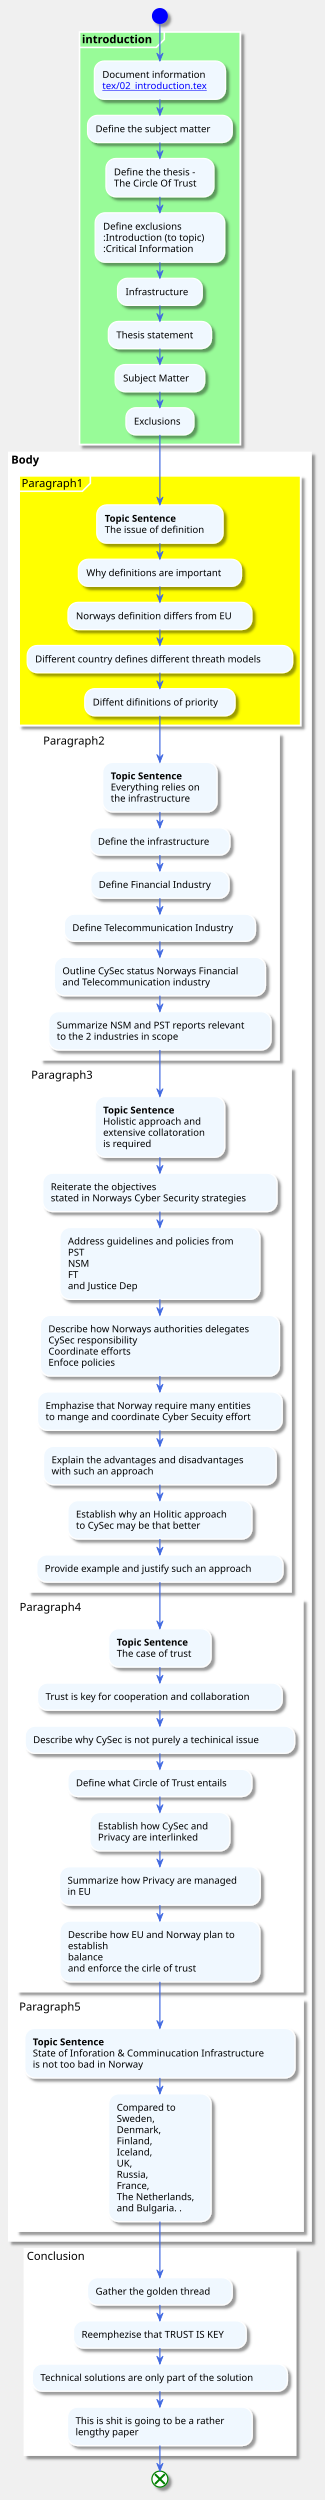
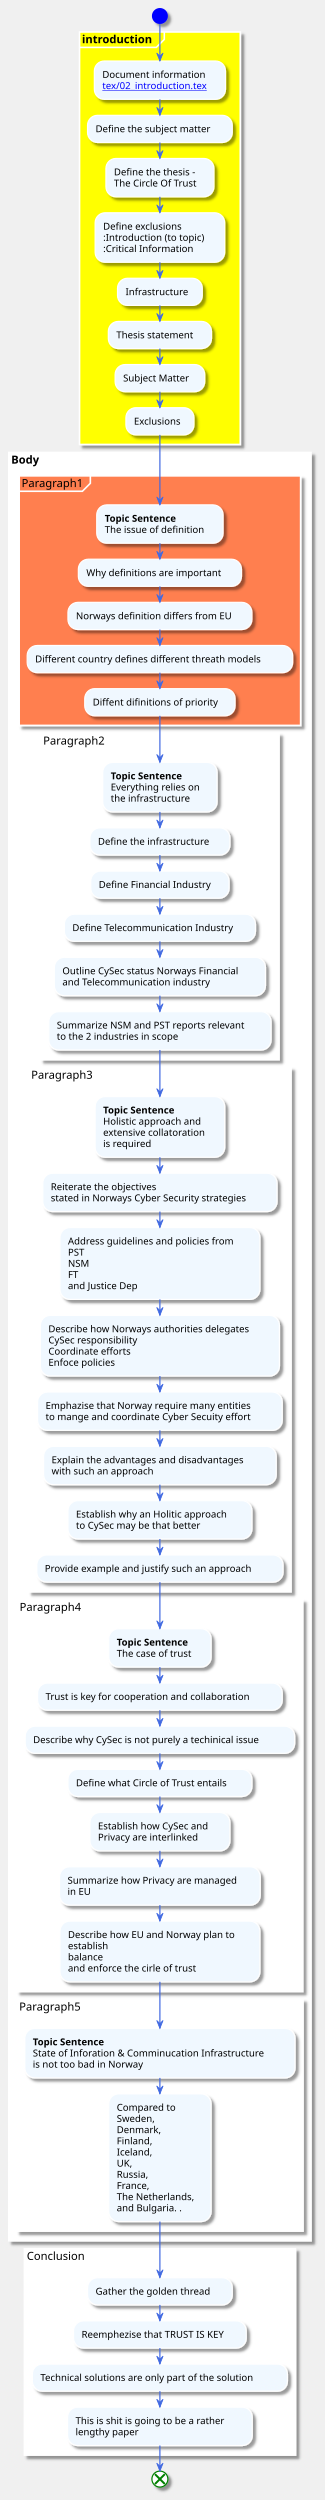
<svg xmlns="http://www.w3.org/2000/svg" xmlns:xlink="http://www.w3.org/1999/xlink" contentScriptType="application/ecmascript" contentStyleType="text/css" height="3127px" preserveAspectRatio="none" style="width:406px;height:3127px;" version="1.1" viewBox="0 0 406 3127" width="406px" zoomAndPan="magnify">
  <defs>
-     <filter height="300%" id="fy7vkvf54ng5i" width="300%" x="-1" y="-1">
+     <filter height="300%" id="fvks4c1bzn93a" width="300%" x="-1" y="-1">
      <feGaussianBlur result="blurOut" stdDeviation="2.0" />
      <feColorMatrix in="blurOut" result="blurOut2" type="matrix" values="0 0 0 0 0 0 0 0 0 0 0 0 0 0 0 0 0 0 .4 0" />
      <feOffset dx="4.0" dy="4.0" in="blurOut2" result="blurOut3" />
      <feBlend in="SourceGraphic" in2="blurOut3" mode="normal" />
    </filter>
  </defs>
  <g>
-     <ellipse cx="200" cy="20" fill="#0000FF" filter="url(#fy7vkvf54ng5i)" rx="10" ry="10" style="stroke:none;stroke-width:1.0;" />
-     <rect fill="#98FB98" filter="url(#fy7vkvf54ng5i)" height="515.922" style="stroke:#FFFFFF;stroke-width:2.0;" width="201" x="99.5" y="40" />
+     <ellipse cx="200" cy="20" fill="#0000FF" filter="url(#fvks4c1bzn93a)" rx="10" ry="10" style="stroke:none;stroke-width:1.0;" />
+     <rect fill="#FFFF00" filter="url(#fvks4c1bzn93a)" height="515.922" style="stroke:#FFFFFF;stroke-width:2.0;" width="201" x="99.5" y="40" />
    <path d="M205.5,40 L205.5,49.297 L195.5,59.297 L99.5,59.297 " fill="none" style="stroke:#FFFFFF;stroke-width:2.0;" />
    <text fill="#000000" font-family="sans-serif" font-size="14" font-weight="bold" lengthAdjust="spacing" textLength="96" x="102.5" y="53.995">introduction</text>
-     <rect fill="#F0F8FF" filter="url(#fy7vkvf54ng5i)" height="47.938" rx="12.5" ry="12.5" style="stroke:#FFFFFF;stroke-width:1.5;" width="164" x="118" y="76.297" />
+     <rect fill="#F0F8FF" filter="url(#fvks4c1bzn93a)" height="47.938" rx="12.5" ry="12.5" style="stroke:#FFFFFF;stroke-width:1.5;" width="164" x="118" y="76.297" />
    <text fill="#000000" font-family="sans-serif" font-size="12" lengthAdjust="spacing" textLength="139" x="128" y="97.436">Document information</text>
    <a href="tex/02_introduction.tex" target="_top" title="tex/02_introduction.tex" xlink:actuate="onRequest" xlink:href="tex/02_introduction.tex" xlink:show="new" xlink:title="tex/02_introduction.tex" xlink:type="simple">
      <text fill="#0000FF" font-family="sans-serif" font-size="12" lengthAdjust="spacing" text-decoration="underline" textLength="144" x="128" y="111.404">tex/02_introduction.tex</text>
    </a>
-     <rect fill="#F0F8FF" filter="url(#fy7vkvf54ng5i)" height="33.969" rx="12.5" ry="12.5" style="stroke:#FFFFFF;stroke-width:1.5;" width="181" x="109.5" y="144.234" />
+     <rect fill="#F0F8FF" filter="url(#fvks4c1bzn93a)" height="33.969" rx="12.5" ry="12.5" style="stroke:#FFFFFF;stroke-width:1.5;" width="181" x="109.5" y="144.234" />
    <text fill="#000000" font-family="sans-serif" font-size="12" lengthAdjust="spacing" textLength="161" x="119.5" y="165.373">Define the subject matter</text>
-     <rect fill="#F0F8FF" filter="url(#fy7vkvf54ng5i)" height="47.938" rx="12.5" ry="12.5" style="stroke:#FFFFFF;stroke-width:1.5;" width="135" x="132.5" y="198.203" />
+     <rect fill="#F0F8FF" filter="url(#fvks4c1bzn93a)" height="47.938" rx="12.5" ry="12.5" style="stroke:#FFFFFF;stroke-width:1.5;" width="135" x="132.5" y="198.203" />
    <text fill="#000000" font-family="sans-serif" font-size="12" lengthAdjust="spacing" textLength="115" x="142.5" y="219.342">Define the thesis -</text>
    <text fill="#000000" font-family="sans-serif" font-size="12" lengthAdjust="spacing" textLength="114" x="142.5" y="233.31">The Circle Of Trust</text>
-     <rect fill="#F0F8FF" filter="url(#fy7vkvf54ng5i)" height="61.906" rx="12.5" ry="12.5" style="stroke:#FFFFFF;stroke-width:1.5;" width="162" x="119" y="266.141" />
+     <rect fill="#F0F8FF" filter="url(#fvks4c1bzn93a)" height="61.906" rx="12.5" ry="12.5" style="stroke:#FFFFFF;stroke-width:1.5;" width="162" x="119" y="266.141" />
    <text fill="#000000" font-family="sans-serif" font-size="12" lengthAdjust="spacing" textLength="109" x="129" y="287.279">Define exclusions</text>
    <text fill="#000000" font-family="sans-serif" font-size="12" lengthAdjust="spacing" textLength="142" x="129" y="301.248">:Introduction (to topic)</text>
    <text fill="#000000" font-family="sans-serif" font-size="12" lengthAdjust="spacing" textLength="121" x="129" y="315.217">:Critical Information</text>
-     <rect fill="#F0F8FF" filter="url(#fy7vkvf54ng5i)" height="33.969" rx="12.5" ry="12.5" style="stroke:#FFFFFF;stroke-width:1.5;" width="106" x="147" y="348.047" />
+     <rect fill="#F0F8FF" filter="url(#fvks4c1bzn93a)" height="33.969" rx="12.5" ry="12.5" style="stroke:#FFFFFF;stroke-width:1.5;" width="106" x="147" y="348.047" />
    <text fill="#000000" font-family="sans-serif" font-size="12" lengthAdjust="spacing" textLength="86" x="157" y="369.185">Infrastructure</text>
-     <rect fill="#F0F8FF" filter="url(#fy7vkvf54ng5i)" height="33.969" rx="12.5" ry="12.5" style="stroke:#FFFFFF;stroke-width:1.5;" width="129" x="135.5" y="402.016" />
+     <rect fill="#F0F8FF" filter="url(#fvks4c1bzn93a)" height="33.969" rx="12.5" ry="12.5" style="stroke:#FFFFFF;stroke-width:1.5;" width="129" x="135.5" y="402.016" />
    <text fill="#000000" font-family="sans-serif" font-size="12" lengthAdjust="spacing" textLength="109" x="145.5" y="423.154">Thesis statement</text>
-     <rect fill="#F0F8FF" filter="url(#fy7vkvf54ng5i)" height="33.969" rx="12.5" ry="12.5" style="stroke:#FFFFFF;stroke-width:1.5;" width="112" x="144" y="455.984" />
+     <rect fill="#F0F8FF" filter="url(#fvks4c1bzn93a)" height="33.969" rx="12.5" ry="12.5" style="stroke:#FFFFFF;stroke-width:1.5;" width="112" x="144" y="455.984" />
    <text fill="#000000" font-family="sans-serif" font-size="12" lengthAdjust="spacing" textLength="92" x="154" y="477.123">Subject Matter</text>
-     <rect fill="#F0F8FF" filter="url(#fy7vkvf54ng5i)" height="33.969" rx="12.5" ry="12.5" style="stroke:#FFFFFF;stroke-width:1.5;" width="85" x="157.5" y="509.953" />
+     <rect fill="#F0F8FF" filter="url(#fvks4c1bzn93a)" height="33.969" rx="12.5" ry="12.5" style="stroke:#FFFFFF;stroke-width:1.5;" width="85" x="157.5" y="509.953" />
    <text fill="#000000" font-family="sans-serif" font-size="12" lengthAdjust="spacing" textLength="65" x="167.5" y="531.092">Exclusions</text>
-     <rect fill="#FFFFFF" filter="url(#fy7vkvf54ng5i)" height="2236.781" style="stroke:#FFFFFF;stroke-width:2.0;" width="378" x="11" y="565.922" />
+     <rect fill="#FFFFFF" filter="url(#fvks4c1bzn93a)" height="2236.781" style="stroke:#FFFFFF;stroke-width:2.0;" width="378" x="11" y="565.922" />
    <path d="M60,565.922 L60,575.219 L50,585.219 L11,585.219 " fill="none" style="stroke:#FFFFFF;stroke-width:2.0;" />
    <text fill="#000000" font-family="sans-serif" font-size="14" font-weight="bold" lengthAdjust="spacing" textLength="39" x="14" y="579.917">Body</text>
-     <rect fill="#FFFF00" filter="url(#fy7vkvf54ng5i)" height="312.109" style="stroke:#FFFFFF;stroke-width:2.0;" width="352" x="24" y="595.219" />
+     <rect fill="#FF7F50" filter="url(#fvks4c1bzn93a)" height="312.109" style="stroke:#FFFFFF;stroke-width:2.0;" width="352" x="24" y="595.219" />
    <path d="M113,595.219 L113,604.516 L103,614.516 L24,614.516 " fill="none" style="stroke:#FFFFFF;stroke-width:2.0;" />
    <text fill="#000000" font-family="sans-serif" font-size="14" lengthAdjust="spacing" textLength="79" x="27" y="609.214">Paragraph1</text>
-     <rect fill="#F0F8FF" filter="url(#fy7vkvf54ng5i)" height="47.938" rx="12.5" ry="12.5" style="stroke:#FFFFFF;stroke-width:1.5;" width="158" x="121" y="631.516" />
+     <rect fill="#F0F8FF" filter="url(#fvks4c1bzn93a)" height="47.938" rx="12.5" ry="12.5" style="stroke:#FFFFFF;stroke-width:1.5;" width="158" x="121" y="631.516" />
    <text fill="#000000" font-family="sans-serif" font-size="12" font-weight="bold" lengthAdjust="spacing" textLength="108" x="131" y="652.654">Topic Sentence</text>
    <text fill="#000000" font-family="sans-serif" font-size="12" lengthAdjust="spacing" textLength="138" x="131" y="666.623">The issue of definition</text>
-     <rect fill="#F0F8FF" filter="url(#fy7vkvf54ng5i)" height="33.969" rx="12.5" ry="12.5" style="stroke:#FFFFFF;stroke-width:1.5;" width="204" x="98" y="699.453" />
+     <rect fill="#F0F8FF" filter="url(#fvks4c1bzn93a)" height="33.969" rx="12.5" ry="12.5" style="stroke:#FFFFFF;stroke-width:1.5;" width="204" x="98" y="699.453" />
    <text fill="#000000" font-family="sans-serif" font-size="12" lengthAdjust="spacing" textLength="184" x="108" y="720.592">Why definitions are important</text>
-     <rect fill="#F0F8FF" filter="url(#fy7vkvf54ng5i)" height="33.969" rx="12.5" ry="12.5" style="stroke:#FFFFFF;stroke-width:1.5;" width="230" x="85" y="753.422" />
+     <rect fill="#F0F8FF" filter="url(#fvks4c1bzn93a)" height="33.969" rx="12.5" ry="12.5" style="stroke:#FFFFFF;stroke-width:1.5;" width="230" x="85" y="753.422" />
    <text fill="#000000" font-family="sans-serif" font-size="12" lengthAdjust="spacing" textLength="210" x="95" y="774.561">Norways definition differs from EU</text>
-     <rect fill="#F0F8FF" filter="url(#fy7vkvf54ng5i)" height="33.969" rx="12.5" ry="12.5" style="stroke:#FFFFFF;stroke-width:1.5;" width="332" x="34" y="807.391" />
+     <rect fill="#F0F8FF" filter="url(#fvks4c1bzn93a)" height="33.969" rx="12.5" ry="12.5" style="stroke:#FFFFFF;stroke-width:1.5;" width="332" x="34" y="807.391" />
    <text fill="#000000" font-family="sans-serif" font-size="12" lengthAdjust="spacing" textLength="312" x="44" y="828.529">Different country defines different threath models</text>
-     <rect fill="#F0F8FF" filter="url(#fy7vkvf54ng5i)" height="33.969" rx="12.5" ry="12.5" style="stroke:#FFFFFF;stroke-width:1.5;" width="188" x="106" y="861.359" />
+     <rect fill="#F0F8FF" filter="url(#fvks4c1bzn93a)" height="33.969" rx="12.5" ry="12.5" style="stroke:#FFFFFF;stroke-width:1.5;" width="188" x="106" y="861.359" />
    <text fill="#000000" font-family="sans-serif" font-size="12" lengthAdjust="spacing" textLength="168" x="116" y="882.498">Diffent difinitions of priority</text>
-     <rect fill="#FFFFFF" filter="url(#fy7vkvf54ng5i)" height="407.984" style="stroke:#FFFFFF;stroke-width:2.0;" width="298" x="51" y="917.328" />
+     <rect fill="#FFFFFF" filter="url(#fvks4c1bzn93a)" height="407.984" style="stroke:#FFFFFF;stroke-width:2.0;" width="298" x="51" y="917.328" />
    <path d="M140,917.328 L140,926.625 L130,936.625 L51,936.625 " fill="none" style="stroke:#FFFFFF;stroke-width:2.0;" />
    <text fill="#000000" font-family="sans-serif" font-size="14" lengthAdjust="spacing" textLength="79" x="54" y="931.323">Paragraph2</text>
-     <rect fill="#F0F8FF" filter="url(#fy7vkvf54ng5i)" height="61.906" rx="12.5" ry="12.5" style="stroke:#FFFFFF;stroke-width:1.5;" width="143" x="128.5" y="953.625" />
+     <rect fill="#F0F8FF" filter="url(#fvks4c1bzn93a)" height="61.906" rx="12.5" ry="12.5" style="stroke:#FFFFFF;stroke-width:1.5;" width="143" x="128.5" y="953.625" />
    <text fill="#000000" font-family="sans-serif" font-size="12" font-weight="bold" lengthAdjust="spacing" textLength="108" x="138.5" y="974.764">Topic Sentence</text>
    <text fill="#000000" font-family="sans-serif" font-size="12" lengthAdjust="spacing" textLength="123" x="138.5" y="988.732">Everything relies on</text>
    <text fill="#000000" font-family="sans-serif" font-size="12" lengthAdjust="spacing" textLength="111" x="138.5" y="1002.701">the infrastructure</text>
-     <rect fill="#F0F8FF" filter="url(#fy7vkvf54ng5i)" height="33.969" rx="12.5" ry="12.5" style="stroke:#FFFFFF;stroke-width:1.5;" width="175" x="112.5" y="1035.531" />
+     <rect fill="#F0F8FF" filter="url(#fvks4c1bzn93a)" height="33.969" rx="12.5" ry="12.5" style="stroke:#FFFFFF;stroke-width:1.5;" width="175" x="112.5" y="1035.531" />
    <text fill="#000000" font-family="sans-serif" font-size="12" lengthAdjust="spacing" textLength="155" x="122.5" y="1056.67">Define the infrastructure</text>
-     <rect fill="#F0F8FF" filter="url(#fy7vkvf54ng5i)" height="33.969" rx="12.5" ry="12.5" style="stroke:#FFFFFF;stroke-width:1.5;" width="173" x="113.5" y="1089.5" />
+     <rect fill="#F0F8FF" filter="url(#fvks4c1bzn93a)" height="33.969" rx="12.5" ry="12.5" style="stroke:#FFFFFF;stroke-width:1.5;" width="173" x="113.5" y="1089.5" />
    <text fill="#000000" font-family="sans-serif" font-size="12" lengthAdjust="spacing" textLength="153" x="123.5" y="1110.639">Define Financial Industry</text>
-     <rect fill="#F0F8FF" filter="url(#fy7vkvf54ng5i)" height="33.969" rx="12.5" ry="12.5" style="stroke:#FFFFFF;stroke-width:1.5;" width="239" x="80.5" y="1143.469" />
+     <rect fill="#F0F8FF" filter="url(#fvks4c1bzn93a)" height="33.969" rx="12.5" ry="12.5" style="stroke:#FFFFFF;stroke-width:1.5;" width="239" x="80.5" y="1143.469" />
    <text fill="#000000" font-family="sans-serif" font-size="12" lengthAdjust="spacing" textLength="219" x="90.5" y="1164.607">Define Telecommunication Industry</text>
-     <rect fill="#F0F8FF" filter="url(#fy7vkvf54ng5i)" height="47.938" rx="12.5" ry="12.5" style="stroke:#FFFFFF;stroke-width:1.5;" width="264" x="68" y="1197.438" />
+     <rect fill="#F0F8FF" filter="url(#fvks4c1bzn93a)" height="47.938" rx="12.5" ry="12.5" style="stroke:#FFFFFF;stroke-width:1.5;" width="264" x="68" y="1197.438" />
    <text fill="#000000" font-family="sans-serif" font-size="12" lengthAdjust="spacing" textLength="244" x="78" y="1218.576">Outline CySec status Norways Financial</text>
    <text fill="#000000" font-family="sans-serif" font-size="12" lengthAdjust="spacing" textLength="203" x="78" y="1232.545">and Telecommunication industry</text>
-     <rect fill="#F0F8FF" filter="url(#fy7vkvf54ng5i)" height="47.938" rx="12.5" ry="12.5" style="stroke:#FFFFFF;stroke-width:1.5;" width="278" x="61" y="1265.375" />
+     <rect fill="#F0F8FF" filter="url(#fvks4c1bzn93a)" height="47.938" rx="12.5" ry="12.5" style="stroke:#FFFFFF;stroke-width:1.5;" width="278" x="61" y="1265.375" />
    <text fill="#000000" font-family="sans-serif" font-size="12" lengthAdjust="spacing" textLength="258" x="71" y="1286.514">Summarize NSM and PST reports relevant</text>
    <text fill="#000000" font-family="sans-serif" font-size="12" lengthAdjust="spacing" textLength="173" x="71" y="1300.482">to the 2 industries in scope</text>
-     <rect fill="#FFFFFF" filter="url(#fy7vkvf54ng5i)" height="655.609" style="stroke:#FFFFFF;stroke-width:2.0;" width="328" x="36" y="1335.312" />
+     <rect fill="#FFFFFF" filter="url(#fvks4c1bzn93a)" height="655.609" style="stroke:#FFFFFF;stroke-width:2.0;" width="328" x="36" y="1335.312" />
    <path d="M125,1335.312 L125,1344.609 L115,1354.609 L36,1354.609 " fill="none" style="stroke:#FFFFFF;stroke-width:2.0;" />
    <text fill="#000000" font-family="sans-serif" font-size="14" lengthAdjust="spacing" textLength="79" x="39" y="1349.308">Paragraph3</text>
-     <rect fill="#F0F8FF" filter="url(#fy7vkvf54ng5i)" height="75.875" rx="12.5" ry="12.5" style="stroke:#FFFFFF;stroke-width:1.5;" width="162" x="119" y="1371.609" />
+     <rect fill="#F0F8FF" filter="url(#fvks4c1bzn93a)" height="75.875" rx="12.5" ry="12.5" style="stroke:#FFFFFF;stroke-width:1.5;" width="162" x="119" y="1371.609" />
    <text fill="#000000" font-family="sans-serif" font-size="12" font-weight="bold" lengthAdjust="spacing" textLength="108" x="129" y="1392.748">Topic Sentence</text>
    <text fill="#000000" font-family="sans-serif" font-size="12" lengthAdjust="spacing" textLength="137" x="129" y="1406.717">Holistic approach and</text>
    <text fill="#000000" font-family="sans-serif" font-size="12" lengthAdjust="spacing" textLength="142" x="129" y="1420.686">extensive collatoration</text>
    <text fill="#000000" font-family="sans-serif" font-size="12" lengthAdjust="spacing" textLength="67" x="129" y="1434.654">is required</text>
-     <rect fill="#F0F8FF" filter="url(#fy7vkvf54ng5i)" height="47.938" rx="12.5" ry="12.5" style="stroke:#FFFFFF;stroke-width:1.5;" width="293" x="53.5" y="1467.484" />
+     <rect fill="#F0F8FF" filter="url(#fvks4c1bzn93a)" height="47.938" rx="12.5" ry="12.5" style="stroke:#FFFFFF;stroke-width:1.5;" width="293" x="53.5" y="1467.484" />
    <text fill="#000000" font-family="sans-serif" font-size="12" lengthAdjust="spacing" textLength="150" x="63.5" y="1488.623">Reiterate the objectives</text>
    <text fill="#000000" font-family="sans-serif" font-size="12" lengthAdjust="spacing" textLength="273" x="63.5" y="1502.592">stated in Norways Cyber Security strategies</text>
-     <rect fill="#F0F8FF" filter="url(#fy7vkvf54ng5i)" height="89.844" rx="12.5" ry="12.5" style="stroke:#FFFFFF;stroke-width:1.5;" width="250" x="75" y="1535.422" />
+     <rect fill="#F0F8FF" filter="url(#fvks4c1bzn93a)" height="89.844" rx="12.5" ry="12.5" style="stroke:#FFFFFF;stroke-width:1.5;" width="250" x="75" y="1535.422" />
    <text fill="#000000" font-family="sans-serif" font-size="12" lengthAdjust="spacing" textLength="230" x="85" y="1556.561">Address guidelines and policies from</text>
    <text fill="#000000" font-family="sans-serif" font-size="12" lengthAdjust="spacing" textLength="23" x="85" y="1570.529">PST</text>
    <text fill="#000000" font-family="sans-serif" font-size="12" lengthAdjust="spacing" textLength="27" x="85" y="1584.498">NSM</text>
    <text fill="#000000" font-family="sans-serif" font-size="12" lengthAdjust="spacing" textLength="14" x="85" y="1598.467">FT</text>
    <text fill="#000000" font-family="sans-serif" font-size="12" lengthAdjust="spacing" textLength="98" x="85" y="1612.436">and Justice Dep</text>
-     <rect fill="#F0F8FF" filter="url(#fy7vkvf54ng5i)" height="75.875" rx="12.5" ry="12.5" style="stroke:#FFFFFF;stroke-width:1.5;" width="299" x="50.5" y="1645.266" />
+     <rect fill="#F0F8FF" filter="url(#fvks4c1bzn93a)" height="75.875" rx="12.5" ry="12.5" style="stroke:#FFFFFF;stroke-width:1.5;" width="299" x="50.5" y="1645.266" />
    <text fill="#000000" font-family="sans-serif" font-size="12" lengthAdjust="spacing" textLength="279" x="60.5" y="1666.404">Describe how Norways authorities delegates</text>
    <text fill="#000000" font-family="sans-serif" font-size="12" lengthAdjust="spacing" textLength="123" x="60.5" y="1680.373">CySec responsibility</text>
    <text fill="#000000" font-family="sans-serif" font-size="12" lengthAdjust="spacing" textLength="114" x="60.5" y="1694.342">Coordinate efforts</text>
    <text fill="#000000" font-family="sans-serif" font-size="12" lengthAdjust="spacing" textLength="94" x="60.5" y="1708.311">Enfoce policies</text>
-     <rect fill="#F0F8FF" filter="url(#fy7vkvf54ng5i)" height="47.938" rx="12.5" ry="12.5" style="stroke:#FFFFFF;stroke-width:1.5;" width="306" x="47" y="1741.141" />
+     <rect fill="#F0F8FF" filter="url(#fvks4c1bzn93a)" height="47.938" rx="12.5" ry="12.5" style="stroke:#FFFFFF;stroke-width:1.5;" width="306" x="47" y="1741.141" />
    <text fill="#000000" font-family="sans-serif" font-size="12" lengthAdjust="spacing" textLength="282" x="57" y="1762.279">Emphazise that Norway require many entities</text>
    <text fill="#000000" font-family="sans-serif" font-size="12" lengthAdjust="spacing" textLength="286" x="57" y="1776.248">to mange and coordinate Cyber Secuity effort</text>
-     <rect fill="#F0F8FF" filter="url(#fy7vkvf54ng5i)" height="47.938" rx="12.5" ry="12.5" style="stroke:#FFFFFF;stroke-width:1.5;" width="291" x="54.5" y="1809.078" />
+     <rect fill="#F0F8FF" filter="url(#fvks4c1bzn93a)" height="47.938" rx="12.5" ry="12.5" style="stroke:#FFFFFF;stroke-width:1.5;" width="291" x="54.5" y="1809.078" />
    <text fill="#000000" font-family="sans-serif" font-size="12" lengthAdjust="spacing" textLength="271" x="64.5" y="1830.217">Explain the advantages and disadvantages</text>
    <text fill="#000000" font-family="sans-serif" font-size="12" lengthAdjust="spacing" textLength="143" x="64.5" y="1844.186">with such an approach</text>
-     <rect fill="#F0F8FF" filter="url(#fy7vkvf54ng5i)" height="47.938" rx="12.5" ry="12.5" style="stroke:#FFFFFF;stroke-width:1.5;" width="230" x="85" y="1877.016" />
+     <rect fill="#F0F8FF" filter="url(#fvks4c1bzn93a)" height="47.938" rx="12.5" ry="12.5" style="stroke:#FFFFFF;stroke-width:1.5;" width="230" x="85" y="1877.016" />
    <text fill="#000000" font-family="sans-serif" font-size="12" lengthAdjust="spacing" textLength="210" x="95" y="1898.154">Establish why an Holitic approach</text>
    <text fill="#000000" font-family="sans-serif" font-size="12" lengthAdjust="spacing" textLength="176" x="95" y="1912.123">to CySec may be that better</text>
-     <rect fill="#F0F8FF" filter="url(#fy7vkvf54ng5i)" height="33.969" rx="12.5" ry="12.5" style="stroke:#FFFFFF;stroke-width:1.5;" width="308" x="46" y="1944.953" />
+     <rect fill="#F0F8FF" filter="url(#fvks4c1bzn93a)" height="33.969" rx="12.5" ry="12.5" style="stroke:#FFFFFF;stroke-width:1.5;" width="308" x="46" y="1944.953" />
    <text fill="#000000" font-family="sans-serif" font-size="12" lengthAdjust="spacing" textLength="288" x="56" y="1966.092">Provide example and justify such an approach</text>
-     <rect fill="#FFFFFF" filter="url(#fy7vkvf54ng5i)" height="489.891" style="stroke:#FFFFFF;stroke-width:2.0;" width="357" x="21.5" y="2000.922" />
+     <rect fill="#FFFFFF" filter="url(#fvks4c1bzn93a)" height="489.891" style="stroke:#FFFFFF;stroke-width:2.0;" width="357" x="21.5" y="2000.922" />
    <path d="M110.5,2000.922 L110.5,2010.219 L100.5,2020.219 L21.5,2020.219 " fill="none" style="stroke:#FFFFFF;stroke-width:2.0;" />
    <text fill="#000000" font-family="sans-serif" font-size="14" lengthAdjust="spacing" textLength="79" x="24.5" y="2014.917">Paragraph4</text>
-     <rect fill="#F0F8FF" filter="url(#fy7vkvf54ng5i)" height="47.938" rx="12.5" ry="12.5" style="stroke:#FFFFFF;stroke-width:1.5;" width="128" x="136" y="2037.219" />
+     <rect fill="#F0F8FF" filter="url(#fvks4c1bzn93a)" height="47.938" rx="12.5" ry="12.5" style="stroke:#FFFFFF;stroke-width:1.5;" width="128" x="136" y="2037.219" />
    <text fill="#000000" font-family="sans-serif" font-size="12" font-weight="bold" lengthAdjust="spacing" textLength="108" x="146" y="2058.357">Topic Sentence</text>
    <text fill="#000000" font-family="sans-serif" font-size="12" lengthAdjust="spacing" textLength="107" x="146" y="2072.326">The case of trust</text>
-     <rect fill="#F0F8FF" filter="url(#fy7vkvf54ng5i)" height="33.969" rx="12.5" ry="12.5" style="stroke:#FFFFFF;stroke-width:1.5;" width="306" x="47" y="2105.156" />
+     <rect fill="#F0F8FF" filter="url(#fvks4c1bzn93a)" height="33.969" rx="12.5" ry="12.5" style="stroke:#FFFFFF;stroke-width:1.5;" width="306" x="47" y="2105.156" />
    <text fill="#000000" font-family="sans-serif" font-size="12" lengthAdjust="spacing" textLength="286" x="57" y="2126.295">Trust is key for cooperation and collaboration</text>
-     <rect fill="#F0F8FF" filter="url(#fy7vkvf54ng5i)" height="33.969" rx="12.5" ry="12.5" style="stroke:#FFFFFF;stroke-width:1.5;" width="337" x="31.5" y="2159.125" />
+     <rect fill="#F0F8FF" filter="url(#fvks4c1bzn93a)" height="33.969" rx="12.5" ry="12.5" style="stroke:#FFFFFF;stroke-width:1.5;" width="337" x="31.5" y="2159.125" />
    <text fill="#000000" font-family="sans-serif" font-size="12" lengthAdjust="spacing" textLength="317" x="41.5" y="2180.264">Describe why CySec is not purely a techinical issue</text>
-     <rect fill="#F0F8FF" filter="url(#fy7vkvf54ng5i)" height="33.969" rx="12.5" ry="12.5" style="stroke:#FFFFFF;stroke-width:1.5;" width="230" x="85" y="2213.094" />
+     <rect fill="#F0F8FF" filter="url(#fvks4c1bzn93a)" height="33.969" rx="12.5" ry="12.5" style="stroke:#FFFFFF;stroke-width:1.5;" width="230" x="85" y="2213.094" />
    <text fill="#000000" font-family="sans-serif" font-size="12" lengthAdjust="spacing" textLength="210" x="95" y="2234.232">Define what Circle of Trust entails</text>
-     <rect fill="#F0F8FF" filter="url(#fy7vkvf54ng5i)" height="47.938" rx="12.5" ry="12.5" style="stroke:#FFFFFF;stroke-width:1.5;" width="175" x="112.5" y="2267.062" />
+     <rect fill="#F0F8FF" filter="url(#fvks4c1bzn93a)" height="47.938" rx="12.5" ry="12.5" style="stroke:#FFFFFF;stroke-width:1.5;" width="175" x="112.5" y="2267.062" />
    <text fill="#000000" font-family="sans-serif" font-size="12" lengthAdjust="spacing" textLength="155" x="122.5" y="2288.201">Establish how CySec and</text>
    <text fill="#000000" font-family="sans-serif" font-size="12" lengthAdjust="spacing" textLength="138" x="122.5" y="2302.17">Privacy are interlinked</text>
-     <rect fill="#F0F8FF" filter="url(#fy7vkvf54ng5i)" height="47.938" rx="12.5" ry="12.5" style="stroke:#FFFFFF;stroke-width:1.5;" width="251" x="74.5" y="2335" />
+     <rect fill="#F0F8FF" filter="url(#fvks4c1bzn93a)" height="47.938" rx="12.5" ry="12.5" style="stroke:#FFFFFF;stroke-width:1.5;" width="251" x="74.5" y="2335" />
    <text fill="#000000" font-family="sans-serif" font-size="12" lengthAdjust="spacing" textLength="231" x="84.5" y="2356.139">Summarize how Privacy are managed</text>
    <text fill="#000000" font-family="sans-serif" font-size="12" lengthAdjust="spacing" textLength="32" x="84.5" y="2370.107">in EU</text>
-     <rect fill="#F0F8FF" filter="url(#fy7vkvf54ng5i)" height="75.875" rx="12.5" ry="12.5" style="stroke:#FFFFFF;stroke-width:1.5;" width="250" x="75" y="2402.938" />
+     <rect fill="#F0F8FF" filter="url(#fvks4c1bzn93a)" height="75.875" rx="12.5" ry="12.5" style="stroke:#FFFFFF;stroke-width:1.5;" width="250" x="75" y="2402.938" />
    <text fill="#000000" font-family="sans-serif" font-size="12" lengthAdjust="spacing" textLength="230" x="85" y="2424.076">Describe how EU and Norway plan to</text>
    <text fill="#000000" font-family="sans-serif" font-size="12" lengthAdjust="spacing" textLength="57" x="85" y="2438.045">establish</text>
    <text fill="#000000" font-family="sans-serif" font-size="12" lengthAdjust="spacing" textLength="50" x="85" y="2452.014">balance</text>
    <text fill="#000000" font-family="sans-serif" font-size="12" lengthAdjust="spacing" textLength="181" x="85" y="2465.982">and enforce the cirle of trust</text>
-     <rect fill="#FFFFFF" filter="url(#fy7vkvf54ng5i)" height="289.891" style="stroke:#FFFFFF;stroke-width:2.0;" width="358" x="21" y="2500.812" />
+     <rect fill="#FFFFFF" filter="url(#fvks4c1bzn93a)" height="289.891" style="stroke:#FFFFFF;stroke-width:2.0;" width="358" x="21" y="2500.812" />
    <path d="M110,2500.812 L110,2510.109 L100,2520.109 L21,2520.109 " fill="none" style="stroke:#FFFFFF;stroke-width:2.0;" />
    <text fill="#000000" font-family="sans-serif" font-size="14" lengthAdjust="spacing" textLength="79" x="24" y="2514.808">Paragraph5</text>
-     <rect fill="#F0F8FF" filter="url(#fy7vkvf54ng5i)" height="61.906" rx="12.5" ry="12.5" style="stroke:#FFFFFF;stroke-width:1.5;" width="338" x="31" y="2537.109" />
+     <rect fill="#F0F8FF" filter="url(#fvks4c1bzn93a)" height="61.906" rx="12.5" ry="12.5" style="stroke:#FFFFFF;stroke-width:1.5;" width="338" x="31" y="2537.109" />
    <text fill="#000000" font-family="sans-serif" font-size="12" font-weight="bold" lengthAdjust="spacing" textLength="108" x="41" y="2558.248">Topic Sentence</text>
    <text fill="#000000" font-family="sans-serif" font-size="12" lengthAdjust="spacing" textLength="318" x="41" y="2572.217">State of Inforation &amp; Comminucation Infrastructure</text>
    <text fill="#000000" font-family="sans-serif" font-size="12" lengthAdjust="spacing" textLength="152" x="41" y="2586.186">is not too bad in Norway</text>
-     <rect fill="#F0F8FF" filter="url(#fy7vkvf54ng5i)" height="159.688" rx="12.5" ry="12.5" style="stroke:#FFFFFF;stroke-width:1.5;" width="128" x="136" y="2619.016" />
+     <rect fill="#F0F8FF" filter="url(#fvks4c1bzn93a)" height="159.688" rx="12.5" ry="12.5" style="stroke:#FFFFFF;stroke-width:1.5;" width="128" x="136" y="2619.016" />
    <text fill="#000000" font-family="sans-serif" font-size="12" lengthAdjust="spacing" textLength="81" x="146" y="2640.154">Compared to</text>
    <text fill="#000000" font-family="sans-serif" font-size="12" lengthAdjust="spacing" textLength="53" x="146" y="2654.123">Sweden,</text>
    <text fill="#000000" font-family="sans-serif" font-size="12" lengthAdjust="spacing" textLength="60" x="146" y="2668.092">Denmark,</text>
    <text fill="#000000" font-family="sans-serif" font-size="12" lengthAdjust="spacing" textLength="49" x="146" y="2682.061">Finland,</text>
    <text fill="#000000" font-family="sans-serif" font-size="12" lengthAdjust="spacing" textLength="49" x="146" y="2696.029">Iceland,</text>
    <text fill="#000000" font-family="sans-serif" font-size="12" lengthAdjust="spacing" textLength="20" x="146" y="2709.998">UK,</text>
    <text fill="#000000" font-family="sans-serif" font-size="12" lengthAdjust="spacing" textLength="45" x="146" y="2723.967">Russia,</text>
    <text fill="#000000" font-family="sans-serif" font-size="12" lengthAdjust="spacing" textLength="47" x="146" y="2737.936">France,</text>
    <text fill="#000000" font-family="sans-serif" font-size="12" lengthAdjust="spacing" textLength="108" x="146" y="2751.904">The Netherlands,</text>
    <text fill="#000000" font-family="sans-serif" font-size="12" lengthAdjust="spacing" textLength="91" x="146" y="2765.873">and Bulgaria. .</text>
-     <rect fill="#FFFFFF" filter="url(#fy7vkvf54ng5i)" height="258.141" style="stroke:#FFFFFF;stroke-width:2.0;" width="339" x="30.5" y="2812.703" />
+     <rect fill="#FFFFFF" filter="url(#fvks4c1bzn93a)" height="258.141" style="stroke:#FFFFFF;stroke-width:2.0;" width="339" x="30.5" y="2812.703" />
    <path d="M117.5,2812.703 L117.5,2822 L107.5,2832 L30.5,2832 " fill="none" style="stroke:#FFFFFF;stroke-width:2.0;" />
    <text fill="#000000" font-family="sans-serif" font-size="14" lengthAdjust="spacing" textLength="77" x="33.5" y="2826.698">Conclusion</text>
-     <rect fill="#F0F8FF" filter="url(#fy7vkvf54ng5i)" height="33.969" rx="12.5" ry="12.5" style="stroke:#FFFFFF;stroke-width:1.5;" width="181" x="109.5" y="2849" />
+     <rect fill="#F0F8FF" filter="url(#fvks4c1bzn93a)" height="33.969" rx="12.5" ry="12.5" style="stroke:#FFFFFF;stroke-width:1.5;" width="181" x="109.5" y="2849" />
    <text fill="#000000" font-family="sans-serif" font-size="12" lengthAdjust="spacing" textLength="161" x="119.5" y="2870.139">Gather the golden thread</text>
-     <rect fill="#F0F8FF" filter="url(#fy7vkvf54ng5i)" height="33.969" rx="12.5" ry="12.5" style="stroke:#FFFFFF;stroke-width:1.5;" width="216" x="92" y="2902.969" />
+     <rect fill="#F0F8FF" filter="url(#fvks4c1bzn93a)" height="33.969" rx="12.5" ry="12.5" style="stroke:#FFFFFF;stroke-width:1.5;" width="216" x="92" y="2902.969" />
    <text fill="#000000" font-family="sans-serif" font-size="12" lengthAdjust="spacing" textLength="196" x="102" y="2924.107">Reemphezise that TRUST IS KEY</text>
-     <rect fill="#F0F8FF" filter="url(#fy7vkvf54ng5i)" height="33.969" rx="12.5" ry="12.5" style="stroke:#FFFFFF;stroke-width:1.5;" width="319" x="40.5" y="2956.938" />
+     <rect fill="#F0F8FF" filter="url(#fvks4c1bzn93a)" height="33.969" rx="12.5" ry="12.5" style="stroke:#FFFFFF;stroke-width:1.5;" width="319" x="40.5" y="2956.938" />
    <text fill="#000000" font-family="sans-serif" font-size="12" lengthAdjust="spacing" textLength="299" x="50.5" y="2978.076">Technical solutions are only part of the solution</text>
-     <rect fill="#F0F8FF" filter="url(#fy7vkvf54ng5i)" height="47.938" rx="12.5" ry="12.5" style="stroke:#FFFFFF;stroke-width:1.5;" width="231" x="84.5" y="3010.906" />
+     <rect fill="#F0F8FF" filter="url(#fvks4c1bzn93a)" height="47.938" rx="12.5" ry="12.5" style="stroke:#FFFFFF;stroke-width:1.5;" width="231" x="84.5" y="3010.906" />
    <text fill="#000000" font-family="sans-serif" font-size="12" lengthAdjust="spacing" textLength="211" x="94.5" y="3032.045">This is shit is going to be a rather</text>
    <text fill="#000000" font-family="sans-serif" font-size="12" lengthAdjust="spacing" textLength="87" x="94.5" y="3046.014">lengthy paper</text>
-     <ellipse cx="200" cy="3100.844" fill="#FFFFFF" filter="url(#fy7vkvf54ng5i)" rx="10" ry="10" style="stroke:#008000;stroke-width:1.5;" />
+     <ellipse cx="200" cy="3100.844" fill="#FFFFFF" filter="url(#fvks4c1bzn93a)" rx="10" ry="10" style="stroke:#008000;stroke-width:1.5;" />
    <line style="stroke:#008000;stroke-width:2.5;" x1="193.813" x2="206.187" y1="3094.657" y2="3107.031" />
    <line style="stroke:#008000;stroke-width:2.5;" x1="206.187" x2="193.813" y1="3094.657" y2="3107.031" />
    <line style="stroke:#4169E1;stroke-width:1.5;" x1="200" x2="200" y1="124.234" y2="144.234" />
    <polygon fill="#4169E1" points="196,134.234,200,144.234,204,134.234,200,138.234" style="stroke:#4169E1;stroke-width:1.0;" />
    <line style="stroke:#4169E1;stroke-width:1.5;" x1="200" x2="200" y1="178.203" y2="198.203" />
    <polygon fill="#4169E1" points="196,188.203,200,198.203,204,188.203,200,192.203" style="stroke:#4169E1;stroke-width:1.0;" />
    <line style="stroke:#4169E1;stroke-width:1.5;" x1="200" x2="200" y1="246.141" y2="266.141" />
    <polygon fill="#4169E1" points="196,256.141,200,266.141,204,256.141,200,260.141" style="stroke:#4169E1;stroke-width:1.0;" />
    <line style="stroke:#4169E1;stroke-width:1.5;" x1="200" x2="200" y1="328.047" y2="348.047" />
    <polygon fill="#4169E1" points="196,338.047,200,348.047,204,338.047,200,342.047" style="stroke:#4169E1;stroke-width:1.0;" />
    <line style="stroke:#4169E1;stroke-width:1.5;" x1="200" x2="200" y1="382.016" y2="402.016" />
    <polygon fill="#4169E1" points="196,392.016,200,402.016,204,392.016,200,396.016" style="stroke:#4169E1;stroke-width:1.0;" />
    <line style="stroke:#4169E1;stroke-width:1.5;" x1="200" x2="200" y1="435.984" y2="455.984" />
    <polygon fill="#4169E1" points="196,445.984,200,455.984,204,445.984,200,449.984" style="stroke:#4169E1;stroke-width:1.0;" />
    <line style="stroke:#4169E1;stroke-width:1.5;" x1="200" x2="200" y1="489.953" y2="509.953" />
    <polygon fill="#4169E1" points="196,499.953,200,509.953,204,499.953,200,503.953" style="stroke:#4169E1;stroke-width:1.0;" />
    <line style="stroke:#4169E1;stroke-width:1.5;" x1="200" x2="200" y1="30" y2="76.297" />
    <polygon fill="#4169E1" points="196,66.297,200,76.297,204,66.297,200,70.297" style="stroke:#4169E1;stroke-width:1.0;" />
    <line style="stroke:#4169E1;stroke-width:1.5;" x1="200" x2="200" y1="679.453" y2="699.453" />
    <polygon fill="#4169E1" points="196,689.453,200,699.453,204,689.453,200,693.453" style="stroke:#4169E1;stroke-width:1.0;" />
    <line style="stroke:#4169E1;stroke-width:1.5;" x1="200" x2="200" y1="733.422" y2="753.422" />
    <polygon fill="#4169E1" points="196,743.422,200,753.422,204,743.422,200,747.422" style="stroke:#4169E1;stroke-width:1.0;" />
    <line style="stroke:#4169E1;stroke-width:1.5;" x1="200" x2="200" y1="787.391" y2="807.391" />
    <polygon fill="#4169E1" points="196,797.391,200,807.391,204,797.391,200,801.391" style="stroke:#4169E1;stroke-width:1.0;" />
    <line style="stroke:#4169E1;stroke-width:1.5;" x1="200" x2="200" y1="841.359" y2="861.359" />
    <polygon fill="#4169E1" points="196,851.359,200,861.359,204,851.359,200,855.359" style="stroke:#4169E1;stroke-width:1.0;" />
    <line style="stroke:#4169E1;stroke-width:1.5;" x1="200" x2="200" y1="1015.531" y2="1035.531" />
    <polygon fill="#4169E1" points="196,1025.531,200,1035.531,204,1025.531,200,1029.531" style="stroke:#4169E1;stroke-width:1.0;" />
    <line style="stroke:#4169E1;stroke-width:1.5;" x1="200" x2="200" y1="1069.5" y2="1089.5" />
    <polygon fill="#4169E1" points="196,1079.5,200,1089.5,204,1079.5,200,1083.5" style="stroke:#4169E1;stroke-width:1.0;" />
    <line style="stroke:#4169E1;stroke-width:1.5;" x1="200" x2="200" y1="1123.469" y2="1143.469" />
    <polygon fill="#4169E1" points="196,1133.469,200,1143.469,204,1133.469,200,1137.469" style="stroke:#4169E1;stroke-width:1.0;" />
    <line style="stroke:#4169E1;stroke-width:1.5;" x1="200" x2="200" y1="1177.438" y2="1197.438" />
    <polygon fill="#4169E1" points="196,1187.438,200,1197.438,204,1187.438,200,1191.438" style="stroke:#4169E1;stroke-width:1.0;" />
    <line style="stroke:#4169E1;stroke-width:1.5;" x1="200" x2="200" y1="1245.375" y2="1265.375" />
    <polygon fill="#4169E1" points="196,1255.375,200,1265.375,204,1255.375,200,1259.375" style="stroke:#4169E1;stroke-width:1.0;" />
    <line style="stroke:#4169E1;stroke-width:1.5;" x1="200" x2="200" y1="895.328" y2="953.625" />
    <polygon fill="#4169E1" points="196,943.625,200,953.625,204,943.625,200,947.625" style="stroke:#4169E1;stroke-width:1.0;" />
    <line style="stroke:#4169E1;stroke-width:1.5;" x1="200" x2="200" y1="1447.484" y2="1467.484" />
    <polygon fill="#4169E1" points="196,1457.484,200,1467.484,204,1457.484,200,1461.484" style="stroke:#4169E1;stroke-width:1.0;" />
    <line style="stroke:#4169E1;stroke-width:1.5;" x1="200" x2="200" y1="1515.422" y2="1535.422" />
    <polygon fill="#4169E1" points="196,1525.422,200,1535.422,204,1525.422,200,1529.422" style="stroke:#4169E1;stroke-width:1.0;" />
    <line style="stroke:#4169E1;stroke-width:1.5;" x1="200" x2="200" y1="1625.266" y2="1645.266" />
    <polygon fill="#4169E1" points="196,1635.266,200,1645.266,204,1635.266,200,1639.266" style="stroke:#4169E1;stroke-width:1.0;" />
    <line style="stroke:#4169E1;stroke-width:1.5;" x1="200" x2="200" y1="1721.141" y2="1741.141" />
    <polygon fill="#4169E1" points="196,1731.141,200,1741.141,204,1731.141,200,1735.141" style="stroke:#4169E1;stroke-width:1.0;" />
    <line style="stroke:#4169E1;stroke-width:1.5;" x1="200" x2="200" y1="1789.078" y2="1809.078" />
    <polygon fill="#4169E1" points="196,1799.078,200,1809.078,204,1799.078,200,1803.078" style="stroke:#4169E1;stroke-width:1.0;" />
    <line style="stroke:#4169E1;stroke-width:1.5;" x1="200" x2="200" y1="1857.016" y2="1877.016" />
    <polygon fill="#4169E1" points="196,1867.016,200,1877.016,204,1867.016,200,1871.016" style="stroke:#4169E1;stroke-width:1.0;" />
    <line style="stroke:#4169E1;stroke-width:1.5;" x1="200" x2="200" y1="1924.953" y2="1944.953" />
    <polygon fill="#4169E1" points="196,1934.953,200,1944.953,204,1934.953,200,1938.953" style="stroke:#4169E1;stroke-width:1.0;" />
    <line style="stroke:#4169E1;stroke-width:1.5;" x1="200" x2="200" y1="1313.312" y2="1371.609" />
    <polygon fill="#4169E1" points="196,1361.609,200,1371.609,204,1361.609,200,1365.609" style="stroke:#4169E1;stroke-width:1.0;" />
    <line style="stroke:#4169E1;stroke-width:1.5;" x1="200" x2="200" y1="2085.156" y2="2105.156" />
    <polygon fill="#4169E1" points="196,2095.156,200,2105.156,204,2095.156,200,2099.156" style="stroke:#4169E1;stroke-width:1.0;" />
    <line style="stroke:#4169E1;stroke-width:1.5;" x1="200" x2="200" y1="2139.125" y2="2159.125" />
    <polygon fill="#4169E1" points="196,2149.125,200,2159.125,204,2149.125,200,2153.125" style="stroke:#4169E1;stroke-width:1.0;" />
    <line style="stroke:#4169E1;stroke-width:1.5;" x1="200" x2="200" y1="2193.094" y2="2213.094" />
    <polygon fill="#4169E1" points="196,2203.094,200,2213.094,204,2203.094,200,2207.094" style="stroke:#4169E1;stroke-width:1.0;" />
    <line style="stroke:#4169E1;stroke-width:1.5;" x1="200" x2="200" y1="2247.062" y2="2267.062" />
    <polygon fill="#4169E1" points="196,2257.062,200,2267.062,204,2257.062,200,2261.062" style="stroke:#4169E1;stroke-width:1.0;" />
    <line style="stroke:#4169E1;stroke-width:1.5;" x1="200" x2="200" y1="2315" y2="2335" />
    <polygon fill="#4169E1" points="196,2325,200,2335,204,2325,200,2329" style="stroke:#4169E1;stroke-width:1.0;" />
    <line style="stroke:#4169E1;stroke-width:1.5;" x1="200" x2="200" y1="2382.938" y2="2402.938" />
    <polygon fill="#4169E1" points="196,2392.938,200,2402.938,204,2392.938,200,2396.938" style="stroke:#4169E1;stroke-width:1.0;" />
    <line style="stroke:#4169E1;stroke-width:1.5;" x1="200" x2="200" y1="1978.922" y2="2037.219" />
    <polygon fill="#4169E1" points="196,2027.219,200,2037.219,204,2027.219,200,2031.219" style="stroke:#4169E1;stroke-width:1.0;" />
    <line style="stroke:#4169E1;stroke-width:1.5;" x1="200" x2="200" y1="2599.016" y2="2619.016" />
    <polygon fill="#4169E1" points="196,2609.016,200,2619.016,204,2609.016,200,2613.016" style="stroke:#4169E1;stroke-width:1.0;" />
    <line style="stroke:#4169E1;stroke-width:1.5;" x1="200" x2="200" y1="2478.812" y2="2537.109" />
    <polygon fill="#4169E1" points="196,2527.109,200,2537.109,204,2527.109,200,2531.109" style="stroke:#4169E1;stroke-width:1.0;" />
    <line style="stroke:#4169E1;stroke-width:1.5;" x1="200" x2="200" y1="543.922" y2="631.516" />
    <polygon fill="#4169E1" points="196,621.516,200,631.516,204,621.516,200,625.516" style="stroke:#4169E1;stroke-width:1.0;" />
    <line style="stroke:#4169E1;stroke-width:1.5;" x1="200" x2="200" y1="2882.969" y2="2902.969" />
    <polygon fill="#4169E1" points="196,2892.969,200,2902.969,204,2892.969,200,2896.969" style="stroke:#4169E1;stroke-width:1.0;" />
    <line style="stroke:#4169E1;stroke-width:1.5;" x1="200" x2="200" y1="2936.938" y2="2956.938" />
    <polygon fill="#4169E1" points="196,2946.938,200,2956.938,204,2946.938,200,2950.938" style="stroke:#4169E1;stroke-width:1.0;" />
    <line style="stroke:#4169E1;stroke-width:1.5;" x1="200" x2="200" y1="2990.906" y2="3010.906" />
    <polygon fill="#4169E1" points="196,3000.906,200,3010.906,204,3000.906,200,3004.906" style="stroke:#4169E1;stroke-width:1.0;" />
    <line style="stroke:#4169E1;stroke-width:1.5;" x1="200" x2="200" y1="2778.703" y2="2849" />
    <polygon fill="#4169E1" points="196,2839,200,2849,204,2839,200,2843" style="stroke:#4169E1;stroke-width:1.0;" />
    <line style="stroke:#4169E1;stroke-width:1.5;" x1="200" x2="200" y1="3058.844" y2="3090.844" />
    <polygon fill="#4169E1" points="196,3080.844,200,3090.844,204,3080.844,200,3084.844" style="stroke:#4169E1;stroke-width:1.0;" />
  </g>
</svg>
